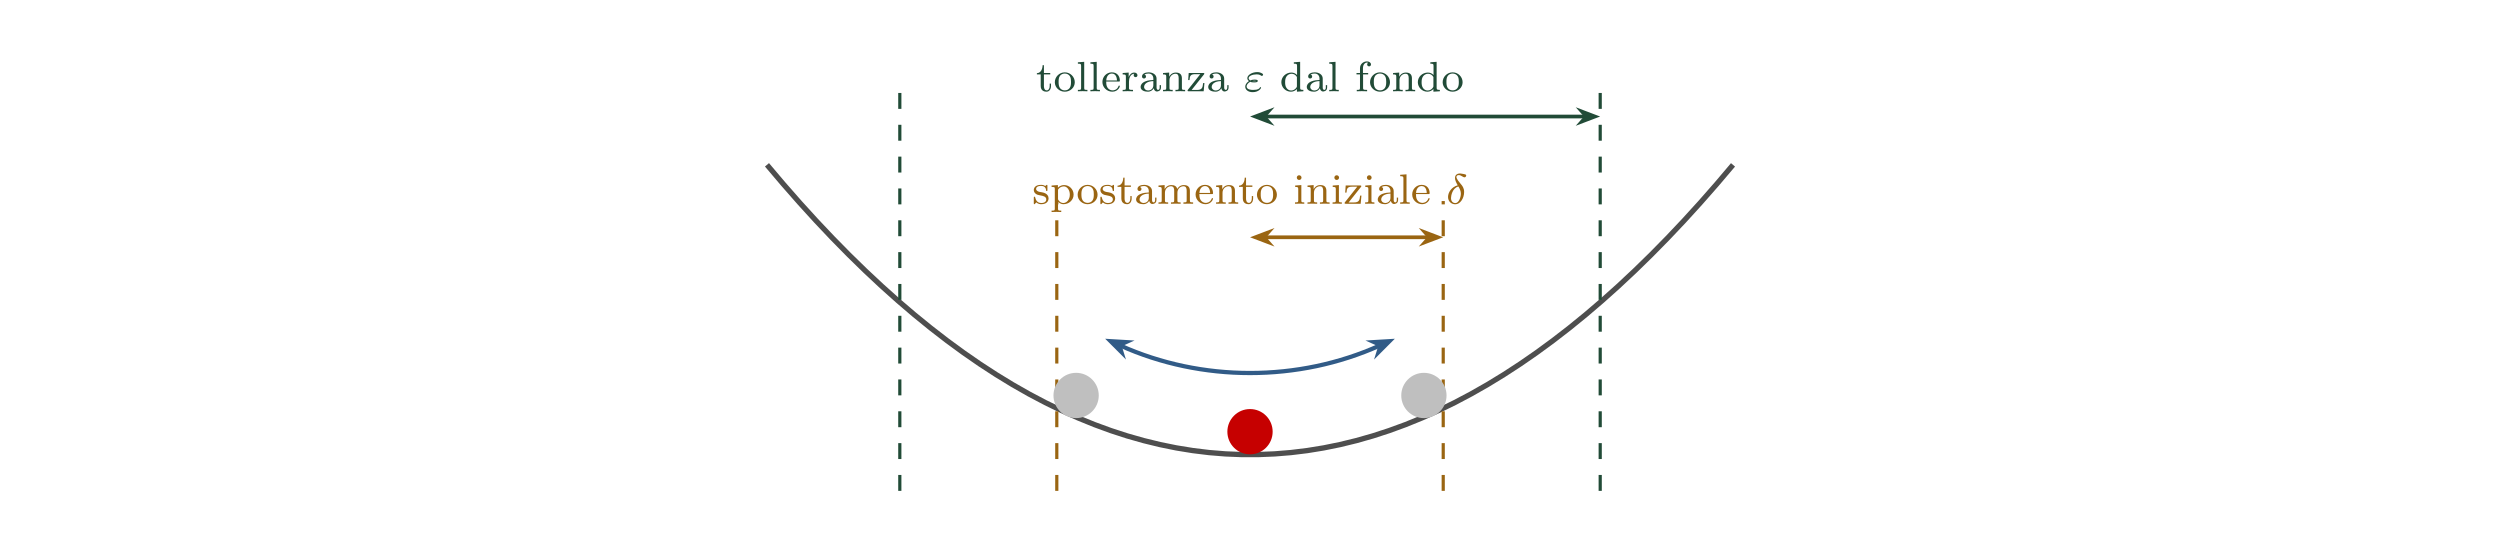
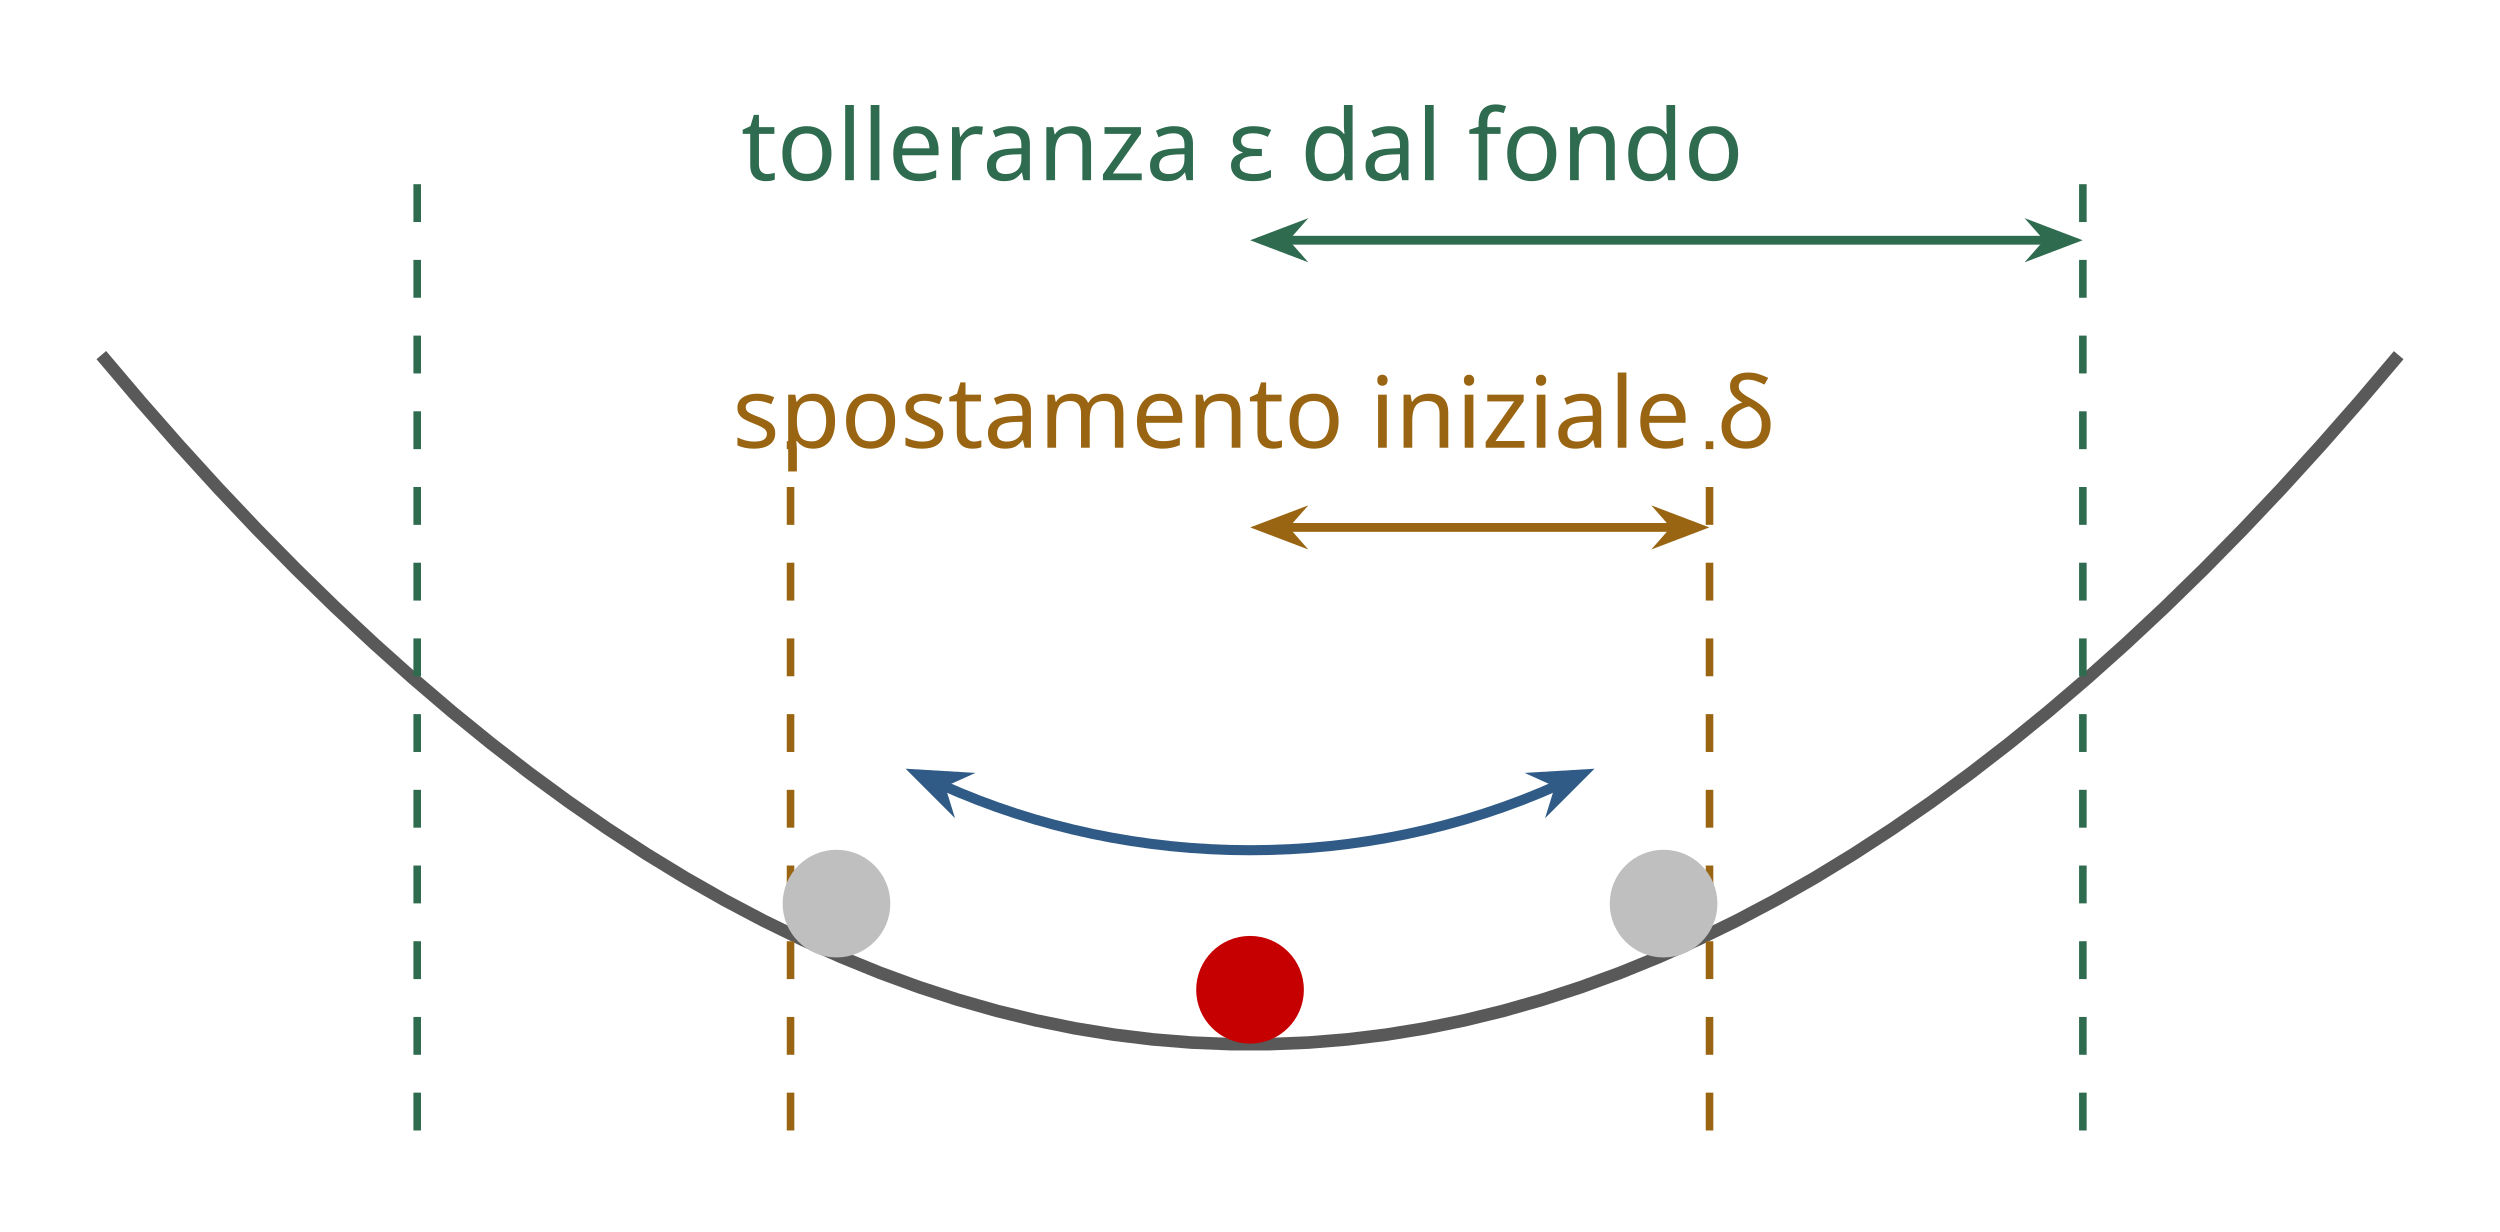
- <svg xmlns="http://www.w3.org/2000/svg" xmlns:xlink="http://www.w3.org/1999/xlink" version="1.1" width="469.484" height="100.451" viewBox="0 0 469.484 100.451">
-   <defs>
-     <path id="font_1_43" d="M.186 .398H.335V.431H.186V.615H.155C.154 .524 .113 .429 .02 .426V.398H.11V.125C.11 .008 .2-.01 .246-.01 .313-.01 .353 .05 .353 .125V.181H.322V.127C.322 .058 .291 .021 .253 .021 .186 .021 .186 .107 .186 .123V.398Z" />
-     <path id="font_1_38" d="M.5 .213C.5 .338 .397 .446 .265 .446 .133 .446 .03 .338 .03 .213 .03 .088 .137-.01 .265-.01 .394-.01 .5 .088 .5 .213M.265 .021C.211 .021 .169 .047 .147 .082 .122 .123 .119 .172 .119 .222 .119 .26 .119 .32 .15 .363 .176 .398 .218 .418 .265 .418 .317 .418 .36 .393 .383 .358 .41 .316 .411 .262 .411 .222 .411 .176 .409 .121 .381 .079 .354 .039 .309 .021 .265 .021Z" />
-     <path id="font_1_35" d="M.191 .694 .042 .683V.65C.11 .65 .118 .643 .118 .594V.078C.118 .033 .106 .033 .042 .033V0C.081 .003 .137 .003 .154 .003 .174 .003 .228 .003 .267 0V.033C.203 .033 .191 .033 .191 .078V.694Z" />
-     <path id="font_1_29" d="M.413 .229C.435 .229 .441 .229 .441 .252 .441 .34 .392 .446 .251 .446 .127 .446 .03 .343 .03 .219 .03 .09 .138-.01 .264-.01 .391-.01 .441 .097 .441 .12 .441 .124 .438 .134 .425 .134 .414 .134 .412 .127 .41 .121 .374 .024 .288 .021 .27 .021 .225 .021 .179 .042 .149 .088 .119 .134 .119 .198 .119 .229H.413M.12 .255C.129 .394 .214 .418 .251 .418 .368 .418 .372 .277 .373 .255H.12Z" />
-     <path id="font_1_41" d="M.184 .228C.184 .303 .215 .411 .311 .413 .305 .409 .295 .401 .295 .378 .295 .347 .319 .333 .339 .333 .363 .333 .384 .349 .384 .378 .384 .413 .352 .441 .308 .441 .243 .441 .199 .392 .178 .336H.177V.441L.035 .43V.397C.103 .397 .111 .39 .111 .341V.078C.111 .033 .099 .033 .035 .033V0C.074 .003 .129 .003 .153 .003 .212 .003 .214 .003 .279 0V.033H.259C.186 .033 .184 .044 .184 .08V.228Z" />
-     <path id="font_1_25" d="M.42 .299C.42 .397 .325 .446 .234 .446 .151 .446 .077 .414 .077 .349 .077 .319 .098 .301 .124 .301 .152 .301 .171 .321 .171 .348 .171 .372 .156 .389 .134 .394 .171 .418 .225 .418 .232 .418 .288 .418 .344 .38 .344 .298V.266C.286 .263 .219 .26 .149 .231 .061 .193 .044 .135 .044 .102 .044 .016 .145-.01 .214-.01 .287-.01 .332 .031 .354 .071 .359 .033 .385-.005 .429-.005 .439-.005 .524-.001 .524 .09V.145H.493V.09C.493 .049 .478 .033 .457 .033 .42 .033 .42 .079 .42 .09V.299M.344 .141C.344 .044 .262 .018 .222 .018 .17 .018 .126 .053 .126 .101 .126 .167 .188 .235 .344 .24V.141Z" />
-     <path id="font_1_37" d="M.486 .303C.486 .387 .448 .441 .343 .441 .244 .441 .199 .369 .187 .345H.186V.441L.041 .43V.397C.109 .397 .117 .39 .117 .341V.078C.117 .033 .105 .033 .041 .033V0C.084 .003 .128 .003 .155 .003 .184 .003 .226 .003 .269 0V.033C.205 .033 .193 .033 .193 .078V.259C.193 .364 .273 .413 .334 .413 .395 .413 .41 .37 .41 .307V.078C.41 .033 .398 .033 .334 .033V0C.377 .003 .421 .003 .448 .003 .477 .003 .519 .003 .562 0V.033C.498 .033 .486 .033 .486 .078V.303Z" />
-     <path id="font_1_46" d="M.415 .396C.422 .405 .424 .407 .424 .415 .424 .431 .412 .431 .396 .431H.056L.044 .264H.075C.081 .368 .103 .403 .215 .403H.329L.039 .037C.032 .028 .03 .026 .03 .017 .03 0 .041 0 .058 0H.409L.427 .193H.396C.386 .077 .367 .031 .244 .031H.125L.415 .396Z" />
-     <path id="font_2_2" d="M.146 .224C.181 .209 .211 .209 .238 .209 .269 .209 .325 .209 .325 .245 .325 .271 .287 .275 .248 .275 .196 .275 .169 .264 .148 .255 .134 .262 .109 .281 .109 .309 .109 .362 .202 .399 .302 .399 .333 .399 .364 .394 .4 .371 .41 .364 .412 .362 .42 .362 .434 .362 .45 .377 .45 .392 .45 .413 .412 .429 .398 .435 .358 .452 .327 .452 .312 .452 .193 .452 .078 .385 .078 .308 .078 .271 .106 .247 .116 .24 .046 .195 .029 .141 .029 .108 .029 .04 .093-.021 .204-.021 .349-.021 .402 .07 .402 .084 .402 .091 .398 .098 .389 .098 .382 .098 .379 .094 .375 .088 .36 .064 .339 .032 .215 .032 .189 .032 .061 .032 .061 .114 .061 .144 .084 .19 .146 .224M.289 .242C.274 .237 .272 .237 .238 .237 .227 .237 .206 .237 .191 .24 .215 .246 .237 .247 .246 .247 .264 .247 .276 .245 .289 .243V.242Z" />
-     <path id="font_1_28" d="M.329 .683V.65C.397 .65 .405 .643 .405 .594V.383C.37 .421 .323 .441 .271 .441 .146 .441 .035 .344 .035 .215 .035 .092 .135-.01 .261-.01 .32-.01 .369 .018 .402 .053V-.01L.554 0V.033C.486 .033 .478 .04 .478 .089V.694L.329 .683M.402 .124C.402 .106 .402 .102 .387 .082 .359 .042 .313 .018 .266 .018 .22 .018 .18 .042 .156 .079 .129 .118 .124 .167 .124 .214 .124 .272 .133 .313 .156 .348 .18 .385 .225 .413 .276 .413 .324 .413 .372 .389 .402 .337V.124Z" />
-     <path id="font_1_30" d="M.191 .398H.311V.431H.188V.544C.188 .631 .237 .676 .281 .676 .297 .676 .306 .672 .31 .671 .292 .662 .287 .645 .287 .632 .287 .606 .306 .587 .332 .587 .359 .587 .377 .606 .377 .632 .377 .675 .335 .704 .282 .704 .207 .704 .118 .65 .118 .543V.431H.036V.398H.118V.078C.118 .033 .106 .033 .042 .033V0C.081 .003 .136 .003 .16 .003 .219 .003 .221 .003 .286 0V.033H.266C.193 .033 .191 .044 .191 .08V.398Z" />
-     <path id="font_1_42" d="M.356 .42C.356 .436 .356 .446 .343 .446 .338 .446 .335 .446 .319 .43 .317 .429 .308 .42 .305 .42 .304 .42 .302 .42 .296 .424 .28 .435 .251 .446 .206 .446 .066 .446 .035 .37 .035 .322 .035 .272 .072 .243 .075 .24 .115 .21 .138 .206 .205 .194 .252 .185 .329 .171 .329 .103 .329 .064 .303 .018 .211 .018 .11 .018 .081 .096 .068 .149 .064 .162 .063 .167 .051 .167 .035 .167 .035 .159 .035 .14V.016C.035 0 .035-.01 .048-.01 .054-.01 .055-.009 .073 .01 .078 .015 .089 .028 .094 .033 .139-.008 .186-.01 .212-.01 .339-.01 .383 .063 .383 .129 .383 .177 .354 .247 .235 .269 .227 .271 .171 .281 .167 .281 .136 .288 .089 .309 .089 .349 .089 .379 .111 .421 .206 .421 .318 .421 .323 .339 .325 .311 .326 .303 .333 .3 .34 .3 .356 .3 .356 .307 .356 .326V.42Z" />
-     <path id="font_1_39" d="M.263-.161C.199-.161 .187-.161 .187-.116V.049C.234-.002 .285-.01 .317-.01 .444-.01 .554 .088 .554 .216 .554 .341 .453 .441 .332 .441 .293 .441 .235 .431 .184 .379V.441L.035 .43V.397C.106 .397 .111 .391 .111 .349V-.116C.111-.161 .099-.161 .035-.161V-.194C.078-.191 .122-.191 .149-.191 .178-.191 .22-.191 .263-.194V-.161M.187 .333C.21 .373 .26 .41 .323 .41 .4 .41 .465 .325 .465 .216 .465 .101 .393 .018 .312 .018 .277 .018 .231 .033 .199 .083 .187 .1 .187 .101 .187 .12V.333Z" />
-     <path id="font_1_36" d="M.781 .303C.781 .384 .746 .441 .637 .441 .545 .441 .499 .378 .483 .349 .465 .421 .408 .441 .343 .441 .246 .441 .2 .372 .187 .345H.186V.441L.041 .43V.397C.109 .397 .117 .39 .117 .341V.078C.117 .033 .105 .033 .041 .033V0C.084 .003 .128 .003 .155 .003 .184 .003 .226 .003 .269 0V.033C.205 .033 .193 .033 .193 .078V.259C.193 .364 .272 .413 .335 .413 .4 .413 .411 .362 .411 .307V.078C.411 .033 .399 .033 .335 .033V0C.378 .003 .422 .003 .449 .003 .478 .003 .52 .003 .563 0V.033C.499 .033 .487 .033 .487 .078V.259C.487 .364 .566 .413 .629 .413 .694 .413 .705 .362 .705 .307V.078C.705 .033 .693 .033 .629 .033V0C.672 .003 .716 .003 .743 .003 .772 .003 .814 .003 .857 0V.033C.793 .033 .781 .033 .781 .078V.303Z" />
-     <path id="font_1_33" d="M.195 .616C.195 .645 .172 .672 .139 .672 .11 .672 .084 .649 .084 .617 .084 .582 .113 .561 .139 .561 .174 .561 .195 .59 .195 .616M.045 .43V.397C.109 .397 .118 .391 .118 .342V.078C.118 .033 .106 .033 .042 .033V0C.081 .003 .137 .003 .152 .003 .165 .003 .225 .003 .26 0V.033C.195 .033 .191 .038 .191 .077V.441L.045 .43Z" />
-     <path id="font_2_1" d="M.272 .435C.121 .395 .044 .263 .044 .161 .044 .049 .128-.012 .215-.012 .333-.012 .423 .132 .423 .278 .423 .374 .378 .427 .344 .466 .311 .505 .241 .587 .241 .632 .241 .654 .262 .676 .295 .676 .328 .676 .35 .662 .377 .646 .401 .631 .419 .623 .431 .623 .456 .623 .472 .647 .472 .664 .472 .688 .46 .691 .409 .702 .352 .714 .323 .714 .322 .714 .279 .714 .208 .693 .208 .608 .208 .556 .236 .499 .272 .435M.288 .408C.323 .349 .346 .299 .346 .237 .346 .159 .301 .016 .216 .016 .176 .016 .114 .042 .114 .134 .114 .186 .144 .37 .288 .408Z" />
-   </defs>
-   <path transform="matrix(1,0,0,-1,234.744,85.379)" stroke-width=".996" stroke-linecap="butt" stroke-miterlimit="10" stroke-linejoin="miter" fill="none" stroke="#4e4e4e" d="M-90.71 54.427-87.635 50.799-84.56 47.296-81.486 43.92-78.411 40.668-75.336 37.54-72.261 34.539-69.186 31.662-66.111 28.91-63.037 26.283-59.962 23.781-56.887 21.405-53.812 19.154-50.737 17.027-47.662 15.026-44.588 13.149-41.513 11.398-38.438 9.773-35.363 8.272-32.288 6.896-29.213 5.644-26.139 4.518-23.064 3.518-19.989 2.642-16.914 1.892-13.839 1.266-10.764 .766-7.689 .39-4.615 .14-1.54 .015H1.535L4.61 .14 7.685 .39 10.759 .765 13.834 1.266 16.909 1.891 19.984 2.641 23.059 3.516 26.134 4.517 29.209 5.642 32.283 6.893 35.358 8.269 38.433 9.77 41.508 11.396 44.583 13.146 47.658 15.023 50.732 17.024 53.807 19.149 56.882 21.401 59.957 23.777 63.032 26.278 66.107 28.905 69.181 31.657 72.256 34.533 75.331 37.535 78.406 40.662 81.481 43.914 84.556 47.291 87.63 50.792 90.705 54.419" />
-   <path transform="matrix(1,0,0,-1,234.744,85.379)" stroke-width=".598" stroke-linecap="butt" stroke-dasharray="2.989,2.989" stroke-miterlimit="10" stroke-linejoin="miter" fill="none" stroke="#214b37" d="M-65.765-6.803V70.3M65.765-6.803V70.3" />
-   <path transform="matrix(1,0,0,-1,234.744,85.379)" stroke-width=".697" stroke-linecap="butt" stroke-miterlimit="10" stroke-linejoin="miter" fill="none" stroke="#214b37" d="M2.774 63.497H62.99" />
-   <path transform="matrix(-1,-0,0,1,239.2795,21.88217)" d="M3.542 0 1.126 .918 1.935 0 1.126-.918Z" fill="#214b37" />
-   <path transform="matrix(-1,-0,0,1,239.2795,21.88217)" stroke-width=".697" stroke-linecap="butt" stroke-miterlimit="10" stroke-linejoin="miter" fill="none" stroke="#214b37" d="M3.542 0 1.126 .918 1.935 0 1.126-.918Z" />
-   <path transform="matrix(1,0,0,-1,295.9733,21.88217)" d="M3.542 0 1.126 .918 1.935 0 1.126-.918Z" fill="#214b37" />
-   <path transform="matrix(1,0,0,-1,295.9733,21.88217)" stroke-width=".697" stroke-linecap="butt" stroke-miterlimit="10" stroke-linejoin="miter" fill="none" stroke="#214b37" d="M3.542 0 1.126 .918 1.935 0 1.126-.918Z" />
-   <use data-text="t" xlink:href="#font_1_43" transform="matrix(7.9701,0,0,-7.9701,194.56,17.141)" fill="#214b37" />
-   <use data-text="o" xlink:href="#font_1_38" transform="matrix(7.9701,0,0,-7.9701,197.8517,17.141)" fill="#214b37" />
-   <use data-text="l" xlink:href="#font_1_35" transform="matrix(7.9701,0,0,-7.9701,202.0838,17.141)" fill="#214b37" />
-   <use data-text="l" xlink:href="#font_1_35" transform="matrix(7.9701,0,0,-7.9701,204.4349,17.141)" fill="#214b37" />
-   <use data-text="e" xlink:href="#font_1_29" transform="matrix(7.9701,0,0,-7.9701,206.7861,17.141)" fill="#214b37" />
-   <use data-text="r" xlink:href="#font_1_41" transform="matrix(7.9701,0,0,-7.9701,210.548,17.141)" fill="#214b37" />
-   <use data-text="a" xlink:href="#font_1_25" transform="matrix(7.9701,0,0,-7.9701,213.8476,17.141)" fill="#214b37" />
-   <use data-text="n" xlink:href="#font_1_37" transform="matrix(7.9701,0,0,-7.9701,218.0798,17.141)" fill="#214b37" />
-   <use data-text="z" xlink:href="#font_1_46" transform="matrix(7.9701,0,0,-7.9701,222.7821,17.141)" fill="#214b37" />
-   <use data-text="a" xlink:href="#font_1_25" transform="matrix(7.9701,0,0,-7.9701,226.544,17.141)" fill="#214b37" />
-   <use data-text="ε" xlink:href="#font_2_2" transform="matrix(7.9701,0,0,-7.9701,233.616,17.141)" fill="#214b37" />
-   <use data-text="d" xlink:href="#font_1_28" transform="matrix(7.9701,0,0,-7.9701,240.349,17.141)" fill="#214b37" />
-   <use data-text="a" xlink:href="#font_1_25" transform="matrix(7.9701,0,0,-7.9701,245.0514,17.141)" fill="#214b37" />
-   <use data-text="l" xlink:href="#font_1_35" transform="matrix(7.9701,0,0,-7.9701,249.2835,17.141)" fill="#214b37" />
-   <use data-text="f" xlink:href="#font_1_30" transform="matrix(7.9701,0,0,-7.9701,254.4561,17.141)" fill="#214b37" />
-   <use data-text="o" xlink:href="#font_1_38" transform="matrix(7.9701,0,0,-7.9701,257.0464,17.141)" fill="#214b37" />
-   <use data-text="n" xlink:href="#font_1_37" transform="matrix(7.9701,0,0,-7.9701,261.2785,17.141)" fill="#214b37" />
-   <use data-text="d" xlink:href="#font_1_28" transform="matrix(7.9701,0,0,-7.9701,265.9808,17.141)" fill="#214b37" />
-   <use data-text="o" xlink:href="#font_1_38" transform="matrix(7.9701,0,0,-7.9701,270.6832,17.141)" fill="#214b37" />
-   <path transform="matrix(1,0,0,-1,234.744,85.379)" stroke-width=".598" stroke-linecap="butt" stroke-dasharray="2.989,2.989" stroke-miterlimit="10" stroke-linejoin="miter" fill="none" stroke="#9a6512" d="M-36.284-6.803V47.623M36.284-6.803V47.623" />
-   <path transform="matrix(1,0,0,-1,234.744,85.379)" stroke-width=".697" stroke-linecap="butt" stroke-miterlimit="10" stroke-linejoin="miter" fill="none" stroke="#9a6512" d="M2.774 40.819H33.51" />
-   <path transform="matrix(-1,-0,0,1,239.2795,44.55973)" d="M3.542 0 1.126 .918 1.935 0 1.126-.918Z" fill="#9a6512" />
-   <path transform="matrix(-1,-0,0,1,239.2795,44.55973)" stroke-width=".697" stroke-linecap="butt" stroke-miterlimit="10" stroke-linejoin="miter" fill="none" stroke="#9a6512" d="M3.542 0 1.126 .918 1.935 0 1.126-.918Z" />
-   <path transform="matrix(1,0,0,-1,266.4927,44.55973)" d="M3.542 0 1.126 .918 1.935 0 1.126-.918Z" fill="#9a6512" />
-   <path transform="matrix(1,0,0,-1,266.4927,44.55973)" stroke-width=".697" stroke-linecap="butt" stroke-miterlimit="10" stroke-linejoin="miter" fill="none" stroke="#9a6512" d="M3.542 0 1.126 .918 1.935 0 1.126-.918Z" />
-   <use data-text="s" xlink:href="#font_1_42" transform="matrix(7.9701,0,0,-7.9701,193.861,38.268)" fill="#9a6512" />
-   <use data-text="p" xlink:href="#font_1_39" transform="matrix(7.9701,0,0,-7.9701,197.2005,38.268)" fill="#9a6512" />
-   <use data-text="o" xlink:href="#font_1_38" transform="matrix(7.9701,0,0,-7.9701,202.134,38.268)" fill="#9a6512" />
-   <use data-text="s" xlink:href="#font_1_42" transform="matrix(7.9701,0,0,-7.9701,206.3661,38.268)" fill="#9a6512" />
-   <use data-text="t" xlink:href="#font_1_43" transform="matrix(7.9701,0,0,-7.9701,209.7056,38.268)" fill="#9a6512" />
-   <use data-text="a" xlink:href="#font_1_25" transform="matrix(7.9701,0,0,-7.9701,212.9972,38.268)" fill="#9a6512" />
-   <use data-text="m" xlink:href="#font_1_36" transform="matrix(7.9701,0,0,-7.9701,217.2294,38.268)" fill="#9a6512" />
-   <use data-text="e" xlink:href="#font_1_29" transform="matrix(7.9701,0,0,-7.9701,224.2829,38.268)" fill="#9a6512" />
-   <use data-text="n" xlink:href="#font_1_37" transform="matrix(7.9701,0,0,-7.9701,228.0448,38.268)" fill="#9a6512" />
-   <use data-text="t" xlink:href="#font_1_43" transform="matrix(7.9701,0,0,-7.9701,232.516,38.268)" fill="#9a6512" />
-   <use data-text="o" xlink:href="#font_1_38" transform="matrix(7.9701,0,0,-7.9701,235.8077,38.268)" fill="#9a6512" />
-   <use data-text="i" xlink:href="#font_1_33" transform="matrix(7.9701,0,0,-7.9701,242.8612,38.268)" fill="#9a6512" />
-   <use data-text="n" xlink:href="#font_1_37" transform="matrix(7.9701,0,0,-7.9701,245.2124,38.268)" fill="#9a6512" />
-   <use data-text="i" xlink:href="#font_1_33" transform="matrix(7.9701,0,0,-7.9701,249.9147,38.268)" fill="#9a6512" />
-   <use data-text="z" xlink:href="#font_1_46" transform="matrix(7.9701,0,0,-7.9701,252.2659,38.268)" fill="#9a6512" />
-   <use data-text="i" xlink:href="#font_1_33" transform="matrix(7.9701,0,0,-7.9701,256.0278,38.268)" fill="#9a6512" />
-   <use data-text="a" xlink:href="#font_1_25" transform="matrix(7.9701,0,0,-7.9701,258.379,38.268)" fill="#9a6512" />
-   <use data-text="l" xlink:href="#font_1_35" transform="matrix(7.9701,0,0,-7.9701,262.6111,38.268)" fill="#9a6512" />
-   <use data-text="e" xlink:href="#font_1_29" transform="matrix(7.9701,0,0,-7.9701,264.9623,38.268)" fill="#9a6512" />
-   <use data-text="δ" xlink:href="#font_2_1" transform="matrix(7.9701,0,0,-7.9701,271.582,38.268)" fill="#9a6512" />
-   <path transform="matrix(1,0,0,-1,234.744,85.379)" d="M-28.404 11.112C-28.404 13.46-30.307 15.364-32.656 15.364-35.004 15.364-36.908 13.46-36.908 11.112-36.908 8.763-35.004 6.86-32.656 6.86-30.307 6.86-28.404 8.763-28.404 11.112ZM-32.656 11.112" fill="#bfbfbf" />
-   <path transform="matrix(1,0,0,-1,234.744,85.379)" d="M36.908 11.112C36.908 13.46 35.004 15.364 32.656 15.364 30.307 15.364 28.404 13.46 28.404 11.112 28.404 8.763 30.307 6.86 32.656 6.86 35.004 6.86 36.908 8.763 36.908 11.112ZM32.656 11.112" fill="#bfbfbf" />
-   <path transform="matrix(1,0,0,-1,234.744,85.379)" d="M4.252 4.309C4.252 6.657 2.348 8.561 0 8.561-2.348 8.561-4.252 6.657-4.252 4.309-4.252 1.96-2.348 .057 0 .057 2.348 .057 4.252 1.96 4.252 4.309ZM0 4.309" fill="#c60000" />
-   <path transform="matrix(1,0,0,-1,234.744,85.379)" stroke-width=".797" stroke-linecap="butt" stroke-miterlimit="10" stroke-linejoin="miter" fill="none" stroke="#315b87" d="M-24.372 20.492C-9.071 13.607 9.071 13.607 24.372 20.492" />
-   <path transform="matrix(-.9119,-.41031,-.41031,.9119,212.1836,65.70233)" d="M3.967 0 1.287 1.018 2.186 0 1.287-1.018Z" fill="#315b87" />
-   <path transform="matrix(-.9119,-.41031,-.41031,.9119,212.1836,65.70233)" stroke-width=".797" stroke-linecap="butt" stroke-miterlimit="10" stroke-linejoin="miter" fill="none" stroke="#315b87" d="M3.967 0 1.287 1.018 2.186 0 1.287-1.018Z" />
-   <path transform="matrix(.9119,-.41031,-.41031,-.9119,257.3044,65.70233)" d="M3.967 0 1.287 1.018 2.186 0 1.287-1.018Z" fill="#315b87" />
-   <path transform="matrix(.9119,-.41031,-.41031,-.9119,257.3044,65.70233)" stroke-width=".797" stroke-linecap="butt" stroke-miterlimit="10" stroke-linejoin="miter" fill="none" stroke="#315b87" d="M3.967 0 1.287 1.018 2.186 0 1.287-1.018Z" />
+ <svg xmlns="http://www.w3.org/2000/svg" viewBox="136.034 2.912 197.415 97.270" class="science-svg" data-density="compact" role="img" aria-labelledby="eq-15-title">
+   <path transform="matrix(1,0,0,-1,234.744,85.379)" stroke-width=".996" stroke-linecap="butt" stroke-miterlimit="10" stroke-linejoin="miter" fill="none" stroke="var(--muted,#595959)" d="M-90.71 54.427-87.635 50.799-84.56 47.296-81.486 43.92-78.411 40.668-75.336 37.54-72.261 34.539-69.186 31.662-66.111 28.91-63.037 26.283-59.962 23.781-56.887 21.405-53.812 19.154-50.737 17.027-47.662 15.026-44.588 13.149-41.513 11.398-38.438 9.773-35.363 8.272-32.288 6.896-29.213 5.644-26.139 4.518-23.064 3.518-19.989 2.642-16.914 1.892-13.839 1.266-10.764 .766-7.689 .39-4.615 .14-1.54 .015H1.535L4.61 .14 7.685 .39 10.759 .765 13.834 1.266 16.909 1.891 19.984 2.641 23.059 3.516 26.134 4.517 29.209 5.642 32.283 6.893 35.358 8.269 38.433 9.77 41.508 11.396 44.583 13.146 47.658 15.023 50.732 17.024 53.807 19.149 56.882 21.401 59.957 23.777 63.032 26.278 66.107 28.905 69.181 31.657 72.256 34.533 75.331 37.535 78.406 40.662 81.481 43.914 84.556 47.291 87.63 50.792 90.705 54.419" />
+   <path transform="matrix(1,0,0,-1,234.744,85.379)" stroke-width=".598" stroke-linecap="butt" stroke-dasharray="2.989,2.989" stroke-miterlimit="10" stroke-linejoin="miter" fill="none" stroke="var(--sd-energy,#2f6b4f)" d="M-65.765-6.803V70.3M65.765-6.803V70.3" />
+   <path transform="matrix(1,0,0,-1,234.744,85.379)" stroke-width=".697" stroke-linecap="butt" stroke-miterlimit="10" stroke-linejoin="miter" fill="none" stroke="var(--sd-energy,#2f6b4f)" d="M2.774 63.497H62.99" />
+   <path transform="matrix(-1,-0,0,1,239.2795,21.88217)" d="M3.542 0 1.126 .918 1.935 0 1.126-.918Z" fill="var(--sd-energy,#2f6b4f)" />
+   <path transform="matrix(-1,-0,0,1,239.2795,21.88217)" stroke-width=".697" stroke-linecap="butt" stroke-miterlimit="10" stroke-linejoin="miter" fill="none" stroke="var(--sd-energy,#2f6b4f)" d="M3.542 0 1.126 .918 1.935 0 1.126-.918Z" />
+   <path transform="matrix(1,0,0,-1,295.9733,21.88217)" d="M3.542 0 1.126 .918 1.935 0 1.126-.918Z" fill="var(--sd-energy,#2f6b4f)" />
+   <path transform="matrix(1,0,0,-1,295.9733,21.88217)" stroke-width=".697" stroke-linecap="butt" stroke-miterlimit="10" stroke-linejoin="miter" fill="none" stroke="var(--sd-energy,#2f6b4f)" d="M3.542 0 1.126 .918 1.935 0 1.126-.918Z" />
+   <path transform="matrix(1,0,0,-1,234.744,85.379)" stroke-width=".598" stroke-linecap="butt" stroke-dasharray="2.989,2.989" stroke-miterlimit="10" stroke-linejoin="miter" fill="none" stroke="var(--sd-correction,#9a6512)" d="M-36.284-6.803V47.623M36.284-6.803V47.623" />
+   <path transform="matrix(1,0,0,-1,234.744,85.379)" stroke-width=".697" stroke-linecap="butt" stroke-miterlimit="10" stroke-linejoin="miter" fill="none" stroke="var(--sd-correction,#9a6512)" d="M2.774 40.819H33.51" />
+   <path transform="matrix(-1,-0,0,1,239.2795,44.55973)" d="M3.542 0 1.126 .918 1.935 0 1.126-.918Z" fill="var(--sd-correction,#9a6512)" />
+   <path transform="matrix(-1,-0,0,1,239.2795,44.55973)" stroke-width=".697" stroke-linecap="butt" stroke-miterlimit="10" stroke-linejoin="miter" fill="none" stroke="var(--sd-correction,#9a6512)" d="M3.542 0 1.126 .918 1.935 0 1.126-.918Z" />
+   <path transform="matrix(1,0,0,-1,266.4927,44.55973)" d="M3.542 0 1.126 .918 1.935 0 1.126-.918Z" fill="var(--sd-correction,#9a6512)" />
+   <path transform="matrix(1,0,0,-1,266.4927,44.55973)" stroke-width=".697" stroke-linecap="butt" stroke-miterlimit="10" stroke-linejoin="miter" fill="none" stroke="var(--sd-correction,#9a6512)" d="M3.542 0 1.126 .918 1.935 0 1.126-.918Z" />
+   <path transform="matrix(1,0,0,-1,234.744,85.379)" d="M-28.404 11.112C-28.404 13.46-30.307 15.364-32.656 15.364-35.004 15.364-36.908 13.46-36.908 11.112-36.908 8.763-35.004 6.86-32.656 6.86-30.307 6.86-28.404 8.763-28.404 11.112ZM-32.656 11.112" fill="var(--line,#bfbfbf)" />
+   <path transform="matrix(1,0,0,-1,234.744,85.379)" d="M36.908 11.112C36.908 13.46 35.004 15.364 32.656 15.364 30.307 15.364 28.404 13.46 28.404 11.112 28.404 8.763 30.307 6.86 32.656 6.86 35.004 6.86 36.908 8.763 36.908 11.112ZM32.656 11.112" fill="var(--line,#bfbfbf)" />
+   <path transform="matrix(1,0,0,-1,234.744,85.379)" d="M4.252 4.309C4.252 6.657 2.348 8.561 0 8.561-2.348 8.561-4.252 6.657-4.252 4.309-4.252 1.96-2.348 .057 0 .057 2.348 .057 4.252 1.96 4.252 4.309ZM0 4.309" fill="var(--sd-boundary,#c60000)" />
+   <path transform="matrix(1,0,0,-1,234.744,85.379)" stroke-width=".797" stroke-linecap="butt" stroke-miterlimit="10" stroke-linejoin="miter" fill="none" stroke="var(--sd-motion,#315b87)" d="M-24.372 20.492C-9.071 13.607 9.071 13.607 24.372 20.492" />
+   <path transform="matrix(-.9119,-.41031,-.41031,.9119,212.1836,65.70233)" d="M3.967 0 1.287 1.018 2.186 0 1.287-1.018Z" fill="var(--sd-motion,#315b87)" />
+   <path transform="matrix(-.9119,-.41031,-.41031,.9119,212.1836,65.70233)" stroke-width=".797" stroke-linecap="butt" stroke-miterlimit="10" stroke-linejoin="miter" fill="none" stroke="var(--sd-motion,#315b87)" d="M3.967 0 1.287 1.018 2.186 0 1.287-1.018Z" />
+   <path transform="matrix(.9119,-.41031,-.41031,-.9119,257.3044,65.70233)" d="M3.967 0 1.287 1.018 2.186 0 1.287-1.018Z" fill="var(--sd-motion,#315b87)" />
+   <path transform="matrix(.9119,-.41031,-.41031,-.9119,257.3044,65.70233)" stroke-width=".797" stroke-linecap="butt" stroke-miterlimit="10" stroke-linejoin="miter" fill="none" stroke="var(--sd-motion,#315b87)" d="M3.967 0 1.287 1.018 2.186 0 1.287-1.018Z" />
+   <g class="science-labels">
+     <text x="194.560" y="17.141" font-size="7.811" font-family="sans-serif" fill="var(--sd-energy,#2f6b4f)" textLength="80.355" lengthAdjust="spacingAndGlyphs">tolleranza ε dal fondo</text>
+     <text x="193.861" y="38.268" font-size="7.811" font-family="sans-serif" fill="var(--sd-correction,#9a6512)" textLength="81.467" lengthAdjust="spacingAndGlyphs">spostamento iniziale δ</text>
+   </g>
</svg>
